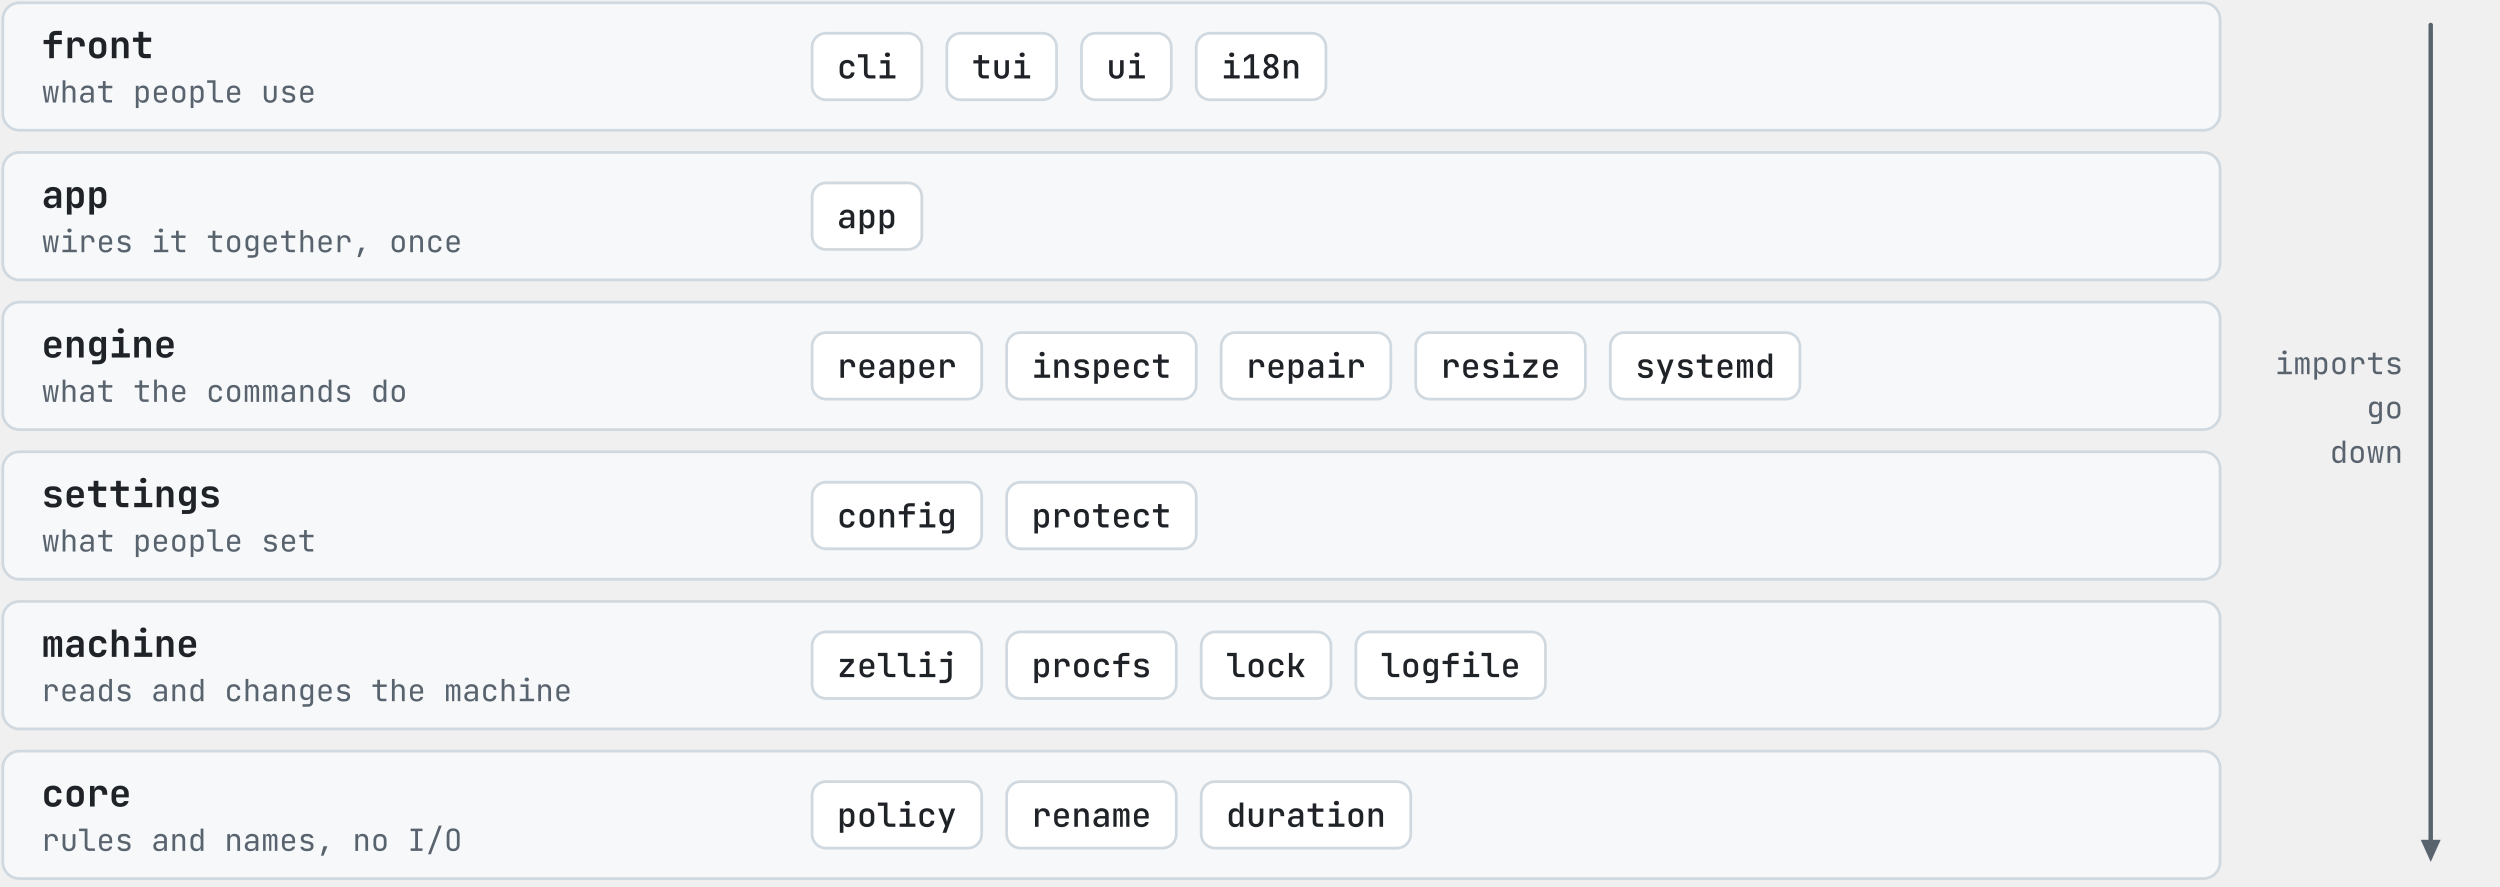
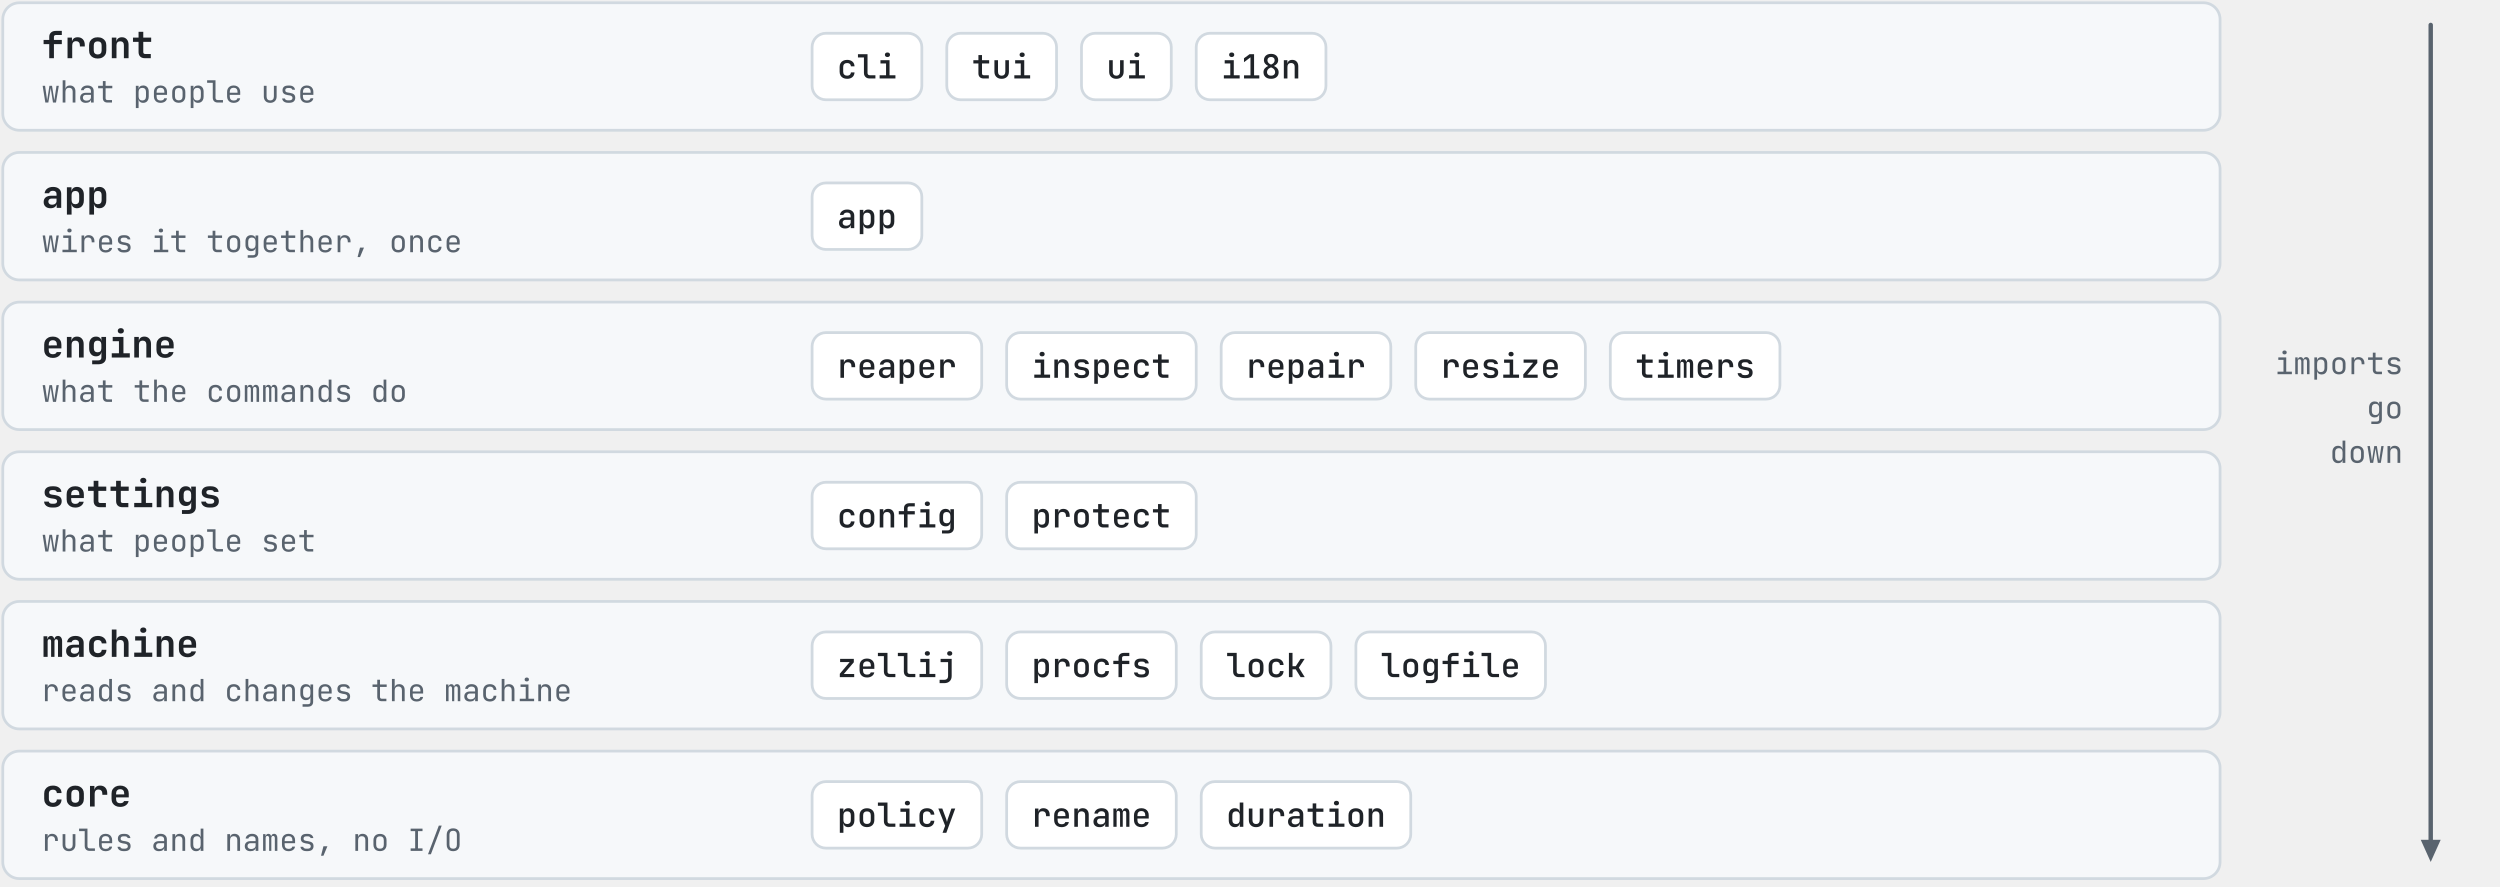
- <svg xmlns="http://www.w3.org/2000/svg" viewBox="-1 -1 902 320" width="902" height="320" role="img" aria-label="The packages under internal/ in layers, highest first. front holds cli, tui, ui and i18n. app wires the rest. engine holds reaper, inspect, repair, resize and systemd. settings holds config and protect. machine holds zellij, procfs, lock and logfile. core holds policy, rename and duration, and does no I/O. An import goes down the layers, never up, and internal/layers_test.go fails otherwise.">
+ <svg xmlns="http://www.w3.org/2000/svg" viewBox="-1 -1 902 320" width="902" height="320" role="img" aria-label="The packages under internal/ in layers, highest first. front holds cli, tui, ui and i18n. app wires the rest. engine holds reaper, inspect, repair, resize and timers. settings holds config and protect. machine holds zellij, procfs, lock and logfile. core holds policy, rename and duration, and does no I/O. An import goes down the layers, never up, and internal/layers_test.go fails otherwise.">
  <defs>
    <path id="g0" d="M205 0V-376H54V-489H205V-572Q205 -644 253 -687Q301 -730 380 -730H541V-620H383Q359 -620 344 -606Q330 -593 330 -570V-489H541V-376H330V0Z" />
    <path id="g1" d="M94 0V-550H212V-445H243L206 -381Q206 -470 246 -515Q286 -560 364 -560Q453 -560 504 -505Q555 -450 555 -353V-313H424V-344Q424 -397 396 -426Q369 -455 321 -455Q272 -455 246 -426Q219 -397 219 -344V0Z" />
    <path id="g2" d="M300 9Q230 9 178 -18Q127 -44 98 -92Q70 -141 70 -207V-343Q70 -409 98 -458Q127 -506 178 -532Q230 -559 300 -559Q371 -559 422 -532Q473 -506 502 -458Q530 -409 530 -344V-207Q530 -141 502 -92Q473 -44 422 -18Q371 9 300 9ZM300 -100Q350 -100 378 -128Q405 -155 405 -207V-343Q405 -396 378 -423Q350 -450 300 -450Q251 -450 223 -423Q195 -396 195 -343V-207Q195 -155 223 -128Q251 -100 300 -100Z" />
    <path id="g3" d="M77 0V-550H199V-445H233L199 -416Q199 -484 238 -522Q278 -560 347 -560Q428 -560 476 -506Q525 -452 525 -361V0H400V-348Q400 -398 374 -425Q348 -452 301 -452Q255 -452 228 -424Q202 -396 202 -344V0Z" />
    <path id="g4" d="M360 0Q281 0 236 -44Q192 -88 192 -165V-437H43V-550H192V-705H318V-550H529V-437H318V-165Q318 -113 369 -113H519V0Z" />
    <path id="g5" d="M123 0 35 -550H115L170 -160Q173 -138 176 -112Q180 -87 182 -70Q184 -87 188 -112Q193 -138 196 -160L257 -550H343L404 -160Q407 -138 412 -112Q416 -87 418 -70Q420 -87 424 -112Q429 -138 432 -160L489 -550H565L473 0H374L315 -380Q311 -408 306 -436Q301 -464 299 -480Q297 -464 293 -436Q289 -408 284 -380L222 0Z" />
    <path id="g6" d="M92 0V-730H182V-550V-445H201L182 -424Q182 -489 221 -524Q260 -560 329 -560Q412 -560 461 -509Q510 -458 510 -370V0H420V-360Q420 -419 388 -452Q357 -484 303 -484Q247 -484 214 -449Q182 -414 182 -350V0Z" />
    <path id="g7" d="M252 10Q165 10 115 -34Q65 -79 65 -155Q65 -232 115 -276Q165 -320 250 -320H420V-375Q420 -426 390 -454Q359 -481 303 -481Q254 -481 221 -460Q188 -440 183 -405H93Q102 -476 160 -518Q218 -560 305 -560Q400 -560 455 -511Q510 -462 510 -378V0H422V-105H407L422 -120Q422 -60 376 -25Q329 10 252 10ZM274 -61Q338 -61 379 -93Q420 -125 420 -175V-253H252Q207 -253 181 -228Q155 -203 155 -160Q155 -114 186 -88Q218 -61 274 -61Z" />
    <path id="g8" d="M360 0Q289 0 250 -38Q210 -76 210 -145V-468H55V-550H210V-705H300V-550H520V-468H300V-145Q300 -82 360 -82H510V0Z" />
    <path id="g9" d="M92 180V-550H182V-445H200L182 -424Q182 -487 224 -524Q265 -560 333 -560Q416 -560 466 -506Q515 -451 515 -356V-195Q515 -132 492 -86Q470 -40 430 -15Q389 10 333 10Q266 10 224 -27Q182 -64 182 -126L200 -105H180L182 20V180ZM303 -68Q360 -68 392 -102Q425 -136 425 -200V-350Q425 -414 392 -448Q360 -482 303 -482Q248 -482 215 -447Q182 -412 182 -350V-200Q182 -138 215 -103Q248 -68 303 -68Z" />
    <path id="g10" d="M300 10Q235 10 186 -16Q138 -42 112 -90Q85 -137 85 -200V-350Q85 -414 112 -461Q138 -508 186 -534Q235 -560 300 -560Q365 -560 414 -534Q462 -508 488 -461Q515 -414 515 -350V-253H173V-200Q173 -135 206 -100Q239 -66 300 -66Q352 -66 384 -84Q416 -103 423 -140H513Q504 -71 446 -30Q387 10 300 10ZM427 -313V-350Q427 -415 394 -450Q362 -485 300 -485Q239 -485 206 -450Q173 -415 173 -350V-321H434Z" />
    <path id="g11" d="M300 8Q234 8 186 -17Q138 -42 112 -90Q85 -137 85 -202V-348Q85 -414 112 -461Q138 -508 186 -533Q234 -558 300 -558Q366 -558 414 -533Q462 -508 488 -461Q515 -414 515 -349V-202Q515 -137 488 -90Q462 -42 414 -17Q366 8 300 8ZM300 -72Q359 -72 392 -105Q425 -138 425 -202V-348Q425 -412 392 -445Q359 -478 300 -478Q242 -478 208 -445Q175 -412 175 -348V-202Q175 -138 208 -105Q242 -72 300 -72Z" />
    <path id="g12" d="M375 0Q327 0 291 -19Q255 -38 235 -73Q215 -108 215 -155V-648H30V-730H305V-155Q305 -121 324 -102Q343 -82 375 -82H550V0Z" />
    <path id="g13" d="M299 10Q204 10 147 -46Q90 -103 90 -200V-550H180V-200Q180 -138 212 -104Q244 -69 299 -69Q355 -69 388 -104Q420 -138 420 -200V-550H510V-200Q510 -103 452 -46Q394 10 299 10Z" />
    <path id="g14" d="M283 8Q227 8 186 -10Q144 -27 120 -59Q95 -91 90 -135H180Q186 -106 212 -89Q239 -72 283 -72H325Q378 -72 404 -94Q430 -115 430 -151Q430 -186 406 -206Q383 -227 337 -234L263 -246Q182 -260 142 -296Q103 -333 103 -403Q103 -477 150 -518Q197 -558 291 -558H329Q408 -558 456 -521Q504 -484 514 -421H424Q418 -447 394 -462Q370 -478 329 -478H291Q240 -478 216 -459Q193 -440 193 -402Q193 -368 213 -352Q233 -336 276 -329L350 -317Q439 -303 480 -265Q520 -227 520 -155Q520 -79 472 -36Q423 8 325 8Z" />
    <path id="g15" d="M304 10Q236 10 184 -16Q133 -41 106 -90Q78 -138 78 -203V-347Q78 -413 106 -461Q133 -509 184 -534Q236 -560 304 -560Q403 -560 463 -508Q523 -456 526 -366H418Q415 -413 385 -439Q355 -465 304 -465Q249 -465 217 -434Q185 -404 185 -348V-203Q185 -147 217 -116Q249 -85 304 -85Q355 -85 385 -111Q415 -137 418 -184H526Q523 -94 463 -42Q403 10 304 10Z" />
    <path id="g16" d="M379 0Q328 0 290 -20Q252 -41 230 -79Q209 -117 209 -167V-632H29V-730H317V-167Q317 -135 335 -116Q353 -98 384 -98H554V0Z" />
    <path id="g17" d="M81 0V-98H274V-452H106V-550H379V-98H556V0ZM316 -645Q281 -645 260 -664Q239 -682 239 -713Q239 -745 260 -764Q281 -782 316 -782Q351 -782 372 -764Q393 -745 393 -713Q393 -682 372 -664Q351 -645 316 -645Z" />
    <path id="g18" d="M360 0Q285 0 243 -41Q201 -82 201 -155V-452H49V-550H201V-705H309V-550H524V-452H309V-155Q309 -98 364 -98H514V0Z" />
    <path id="g19" d="M299 10Q200 10 141 -48Q82 -105 82 -204V-550H190V-204Q190 -147 219 -116Q248 -84 299 -84Q351 -84 380 -116Q410 -147 410 -204V-550H518V-204Q518 -105 458 -48Q399 10 299 10Z" />
    <path id="g20" d="M87 0V-96H281V-636L86 -491V-608L253 -730H389V-96H546V0Z" />
    <path id="g21" d="M300 10Q230 10 179 -14Q128 -38 100 -82Q72 -127 72 -186Q72 -252 108 -299Q144 -346 219 -381L324 -430Q364 -449 386 -480Q408 -512 408 -550Q408 -595 379 -621Q350 -647 300 -647Q250 -647 220 -620Q191 -594 191 -549Q191 -512 213 -480Q235 -449 273 -431L378 -383Q457 -346 492 -298Q528 -251 528 -186Q528 -96 466 -43Q405 10 300 10ZM300 -84Q356 -84 389 -114Q422 -143 422 -191Q422 -230 400 -264Q378 -297 339 -316L231 -367Q157 -402 121 -447Q85 -492 85 -555Q85 -610 112 -652Q138 -694 186 -718Q234 -741 300 -741Q366 -741 414 -718Q462 -694 488 -652Q514 -610 514 -555Q514 -491 478 -447Q443 -403 368 -366L259 -315Q221 -297 200 -264Q178 -231 178 -193Q178 -144 211 -114Q244 -84 300 -84Z" />
    <path id="g22" d="M84 0V-550H191V-445H217L191 -420Q191 -486 230 -523Q269 -560 338 -560Q420 -560 469 -508Q518 -455 518 -366V0H410V-354Q410 -408 381 -437Q352 -466 302 -466Q251 -466 222 -436Q192 -405 192 -347V0Z" />
    <path id="g23" d="M239 10Q154 10 105 -35Q56 -80 56 -156Q56 -237 110 -281Q164 -325 263 -325H400V-372Q400 -412 374 -434Q348 -457 303 -457Q262 -457 235 -439Q208 -421 203 -390H81Q90 -468 151 -514Q212 -560 307 -560Q408 -560 466 -510Q525 -459 525 -373V0H404V-96H384L404 -123Q404 -62 359 -26Q314 10 239 10ZM280 -84Q333 -84 366 -111Q400 -138 400 -181V-248H265Q227 -248 204 -226Q181 -204 181 -168Q181 -129 208 -106Q234 -84 280 -84Z" />
    <path id="g24" d="M77 180V-550H199V-445H227L199 -416Q199 -483 239 -522Q279 -560 347 -560Q430 -560 480 -503Q530 -446 530 -350V-201Q530 -137 508 -90Q485 -42 444 -16Q403 10 347 10Q279 10 239 -28Q199 -67 199 -134L227 -105H198L202 26V180ZM303 -98Q351 -98 378 -126Q405 -154 405 -206V-344Q405 -396 378 -424Q351 -452 303 -452Q256 -452 229 -424Q202 -395 202 -344V-206Q202 -155 229 -126Q256 -98 303 -98Z" />
    <path id="g25" d="M85 0V-82H280V-468H110V-550H370V-82H555V0ZM315 -649Q282 -649 263 -666Q244 -683 244 -712Q244 -742 263 -760Q282 -777 315 -777Q348 -777 367 -760Q386 -742 386 -712Q386 -683 367 -666Q348 -649 315 -649Z" />
    <path id="g26" d="M111 0V-550H199V-445H220L191 -380Q191 -469 230 -514Q268 -560 344 -560Q431 -560 482 -506Q534 -451 534 -358V-325H444V-350Q444 -415 412 -450Q381 -484 323 -484Q266 -484 234 -449Q201 -414 201 -350V0Z" />
    <path id="g27" d="M161 180V98H336Q378 98 398 79Q417 60 417 20V-50L419 -150H401L418 -165Q418 -105 378 -70Q338 -35 271 -35Q186 -35 137 -90Q88 -146 88 -240V-356Q88 -450 137 -505Q186 -560 271 -560Q338 -560 378 -525Q418 -490 418 -430L401 -445H418V-550H507V20Q507 94 462 137Q416 180 335 180ZM298 -113Q354 -113 386 -148Q418 -183 418 -245V-350Q418 -412 386 -447Q354 -482 298 -482Q241 -482 210 -448Q178 -414 178 -350V-245Q178 -181 210 -147Q241 -113 298 -113Z" />
    <path id="g28" d="M165 160 245 -151H375L245 160Z" />
    <path id="g29" d="M92 0V-550H182V-445H201L182 -424Q182 -489 221 -524Q260 -560 329 -560Q412 -560 461 -509Q510 -458 510 -370V0H420V-360Q420 -419 388 -450Q357 -482 303 -482Q247 -482 214 -448Q182 -414 182 -350V0Z" />
    <path id="g30" d="M304 10Q238 10 188 -15Q139 -40 112 -88Q85 -135 85 -200V-350Q85 -416 112 -463Q139 -510 188 -535Q238 -560 304 -560Q399 -560 457 -509Q515 -458 518 -370H428Q425 -423 392 -452Q360 -480 304 -480Q245 -480 210 -446Q175 -413 175 -351V-200Q175 -138 210 -104Q245 -70 304 -70Q360 -70 392 -99Q425 -128 428 -180H518Q515 -92 457 -41Q399 10 304 10Z" />
    <path id="g31" d="M245 10Q159 10 110 -34Q60 -79 60 -156Q60 -234 112 -278Q165 -323 257 -323H410V-374Q410 -419 382 -444Q354 -469 303 -469Q258 -469 228 -450Q198 -430 193 -398H87Q96 -472 156 -516Q215 -560 306 -560Q404 -560 461 -510Q518 -461 518 -376V0H413V-101H395L413 -121Q413 -61 367 -26Q321 10 245 10ZM277 -73Q335 -73 372 -102Q410 -132 410 -178V-250H259Q217 -250 192 -227Q168 -204 168 -164Q168 -122 197 -98Q226 -73 277 -73Z" />
    <path id="g32" d="M84 180V-550H191V-445H214L191 -420Q191 -485 232 -522Q272 -560 340 -560Q423 -560 472 -504Q522 -449 522 -353V-198Q522 -134 500 -88Q477 -41 436 -16Q396 10 340 10Q273 10 232 -28Q191 -65 191 -130L214 -105H189L192 23V180ZM303 -84Q356 -84 386 -114Q415 -145 415 -203V-347Q415 -405 386 -436Q356 -466 303 -466Q252 -466 222 -434Q192 -403 192 -347V-203Q192 -147 222 -116Q252 -84 303 -84Z" />
    <path id="g33" d="M301 10Q231 10 179 -17Q127 -44 98 -92Q70 -141 70 -206V-344Q70 -409 98 -458Q127 -506 179 -533Q231 -560 301 -560Q370 -560 422 -533Q473 -506 502 -458Q530 -409 530 -344V-245H191V-206Q191 -148 219 -118Q247 -89 302 -89Q344 -89 370 -104Q396 -118 403 -146H526Q512 -75 450 -32Q389 10 301 10ZM409 -315V-345Q409 -402 382 -432Q355 -463 301 -463Q247 -463 219 -432Q191 -401 191 -344V-323L418 -325Z" />
    <path id="g34" d="M152 180V76H315Q357 76 378 56Q399 35 399 -3V-44L401 -147H374L401 -174Q401 -107 362 -70Q322 -32 255 -32Q171 -32 122 -89Q72 -146 72 -243V-350Q72 -446 122 -503Q171 -560 255 -560Q322 -560 362 -522Q401 -485 401 -418L374 -445H401L398 -550H523V0Q523 83 468 132Q413 180 317 180ZM297 -140Q345 -140 372 -168Q398 -197 398 -248V-344Q398 -395 372 -424Q345 -452 297 -452Q249 -452 223 -424Q197 -396 197 -344V-248Q197 -196 223 -168Q249 -140 297 -140Z" />
    <path id="g35" d="M76 0V-114H268V-437H101V-550H388V-114H558V0ZM318 -642Q280 -642 258 -662Q236 -681 236 -714Q236 -747 258 -766Q280 -786 318 -786Q356 -786 378 -766Q400 -747 400 -714Q400 -681 378 -662Q356 -642 318 -642Z" />
    <path id="g36" d="M66 0V-550H145V-484H163L149 -460Q149 -506 174 -533Q198 -560 240 -560Q286 -560 311 -526Q336 -492 336 -430L309 -484H351L332 -460Q332 -506 358 -533Q383 -560 425 -560Q477 -560 506 -521Q534 -482 534 -418V0H451V-419Q451 -453 436 -472Q422 -491 394 -491Q367 -491 352 -472Q336 -454 336 -420V0H264V-419Q264 -454 248 -472Q233 -491 205 -491Q177 -491 163 -472Q149 -454 149 -420V0Z" />
    <path id="g37" d="M268 10Q186 10 136 -45Q85 -100 85 -194V-355Q85 -450 135 -505Q185 -560 268 -560Q336 -560 377 -523Q418 -486 418 -424L400 -445H420L418 -570V-730H508V0H418V-105H400L418 -126Q418 -63 377 -26Q336 10 268 10ZM298 -68Q354 -68 386 -103Q418 -138 418 -200V-350Q418 -412 386 -447Q354 -482 298 -482Q241 -482 208 -448Q175 -414 175 -350V-200Q175 -136 208 -102Q241 -68 298 -68Z" />
    <path id="g38" d="M102 0V-550H206V-445H232L199 -380Q199 -469 238 -514Q277 -560 354 -560Q442 -560 494 -506Q545 -451 545 -356V-319H434V-347Q434 -406 404 -438Q375 -469 322 -469Q269 -469 240 -437Q210 -405 210 -347V0Z" />
    <path id="g39" d="M300 10Q233 10 182 -16Q132 -43 105 -91Q78 -139 78 -203V-347Q78 -412 105 -460Q132 -507 182 -534Q233 -560 300 -560Q368 -560 418 -534Q468 -507 495 -460Q522 -412 522 -347V-249H182V-203Q182 -142 212 -110Q243 -78 301 -78Q348 -78 377 -94Q406 -111 413 -143H520Q508 -73 448 -32Q388 10 300 10ZM418 -314V-348Q418 -408 388 -441Q358 -474 300 -474Q243 -474 212 -441Q182 -408 182 -347V-322L426 -323Z" />
    <path id="g40" d="M281 9Q222 9 178 -10Q133 -29 108 -62Q82 -96 78 -142H186Q190 -115 215 -98Q240 -82 281 -82H324Q373 -82 398 -102Q423 -122 423 -155Q423 -187 400 -206Q378 -224 334 -230L263 -241Q175 -255 134 -292Q92 -328 92 -400Q92 -476 142 -518Q191 -559 288 -559H326Q412 -559 464 -520Q515 -480 522 -414H414Q410 -438 388 -453Q365 -468 326 -468H288Q241 -468 220 -450Q198 -433 198 -399Q198 -369 217 -354Q236 -339 276 -333L349 -321Q442 -308 486 -270Q529 -231 529 -158Q529 -79 478 -35Q426 9 324 9Z" />
    <path id="g41" d="M84 0V-102L381 -454H93V-550H505V-448L204 -96H516V0Z" />
-     <path id="g42" d="M172 180 251 -32 46 -550H165L280 -240Q287 -220 294 -192Q301 -164 306 -146Q310 -164 317 -192Q324 -220 331 -240L439 -550H554L286 180Z" />
-     <path id="g43" d="M59 0V-550H149V-480H169L154 -459Q154 -505 179 -532Q204 -560 246 -560Q291 -560 316 -525Q340 -490 340 -429L316 -480H354L338 -459Q338 -505 364 -532Q389 -560 432 -560Q483 -560 512 -522Q541 -483 541 -419V0H445V-416Q445 -447 432 -464Q418 -481 393 -481Q368 -481 354 -464Q341 -448 341 -417V0H260V-416Q260 -448 246 -464Q232 -481 206 -481Q181 -481 168 -464Q156 -448 156 -417V0Z" />
-     <path id="g44" d="M261 10Q178 10 128 -46Q78 -102 78 -197V-352Q78 -448 128 -504Q178 -560 261 -560Q329 -560 369 -522Q409 -485 409 -420L386 -445H411L408 -573V-730H516V0H409V-105H386L409 -130Q409 -65 369 -28Q329 10 261 10ZM298 -84Q349 -84 378 -116Q408 -147 408 -203V-347Q408 -403 378 -434Q349 -466 298 -466Q245 -466 215 -436Q185 -405 185 -347V-203Q185 -145 215 -114Q245 -84 298 -84Z" />
-     <path id="g45" d="M279 9Q216 9 169 -11Q122 -31 96 -66Q69 -102 67 -150H192Q194 -124 218 -108Q241 -92 279 -92H323Q369 -92 392 -110Q415 -128 415 -159Q415 -188 394 -204Q374 -221 331 -226L263 -236Q169 -249 125 -286Q81 -323 81 -397Q81 -474 133 -516Q185 -559 286 -559H324Q416 -559 471 -518Q526 -477 530 -408H405Q402 -430 380 -444Q359 -458 324 -458H286Q243 -458 224 -442Q204 -427 204 -397Q204 -369 221 -356Q238 -342 276 -336L347 -326Q445 -312 492 -274Q538 -235 538 -160Q538 -80 484 -36Q429 9 323 9Z" />
-     <path id="g46" d="M300 9Q232 9 182 -17Q132 -43 105 -91Q78 -139 78 -204V-346Q78 -412 105 -460Q132 -507 182 -533Q232 -559 300 -559Q368 -559 418 -533Q468 -507 495 -460Q522 -412 522 -346V-204Q522 -139 495 -91Q468 -43 418 -17Q368 9 300 9ZM300 -86Q355 -86 385 -116Q415 -147 415 -204V-346Q415 -404 385 -434Q355 -464 300 -464Q246 -464 216 -434Q185 -404 185 -346V-204Q185 -147 216 -116Q246 -86 300 -86Z" />
-     <path id="g47" d="M213 0V-394H57V-492H213V-581Q213 -650 257 -690Q301 -730 377 -730H538V-634H379Q351 -634 336 -620Q320 -606 320 -580V-492H538V-394H320V0Z" />
-     <path id="g48" d="M156 180V87H325Q367 87 388 67Q408 47 408 8V-47L410 -149H387L409 -169Q409 -106 370 -70Q330 -34 263 -34Q178 -34 129 -90Q80 -146 80 -241V-353Q80 -448 129 -504Q178 -560 263 -560Q330 -560 370 -524Q409 -487 409 -424L387 -445H409L408 -550H515V10Q515 89 465 134Q415 180 326 180ZM298 -127Q349 -127 378 -158Q408 -190 408 -246V-347Q408 -403 378 -434Q349 -466 298 -466Q245 -466 216 -436Q188 -405 188 -347V-246Q188 -189 216 -158Q245 -127 298 -127Z" />
-     <path id="g49" d="M52 0V-550H154V-476H175L158 -458Q158 -504 184 -532Q210 -560 251 -560Q295 -560 320 -524Q344 -488 344 -427L322 -476H356L343 -458Q343 -504 369 -532Q395 -560 438 -560Q489 -560 519 -522Q549 -484 549 -419V0H439V-414Q439 -441 427 -456Q415 -472 392 -472Q370 -472 358 -457Q345 -442 345 -414V0H255V-414Q255 -442 243 -457Q231 -472 208 -472Q185 -472 174 -457Q162 -442 162 -414V0Z" />
-     <path id="g50" d="M303 10Q233 10 180 -16Q128 -43 99 -92Q70 -140 70 -206V-344Q70 -411 99 -459Q128 -507 180 -534Q233 -560 303 -560Q407 -560 469 -506Q531 -453 534 -361H409Q406 -404 378 -428Q351 -451 303 -451Q253 -451 224 -424Q195 -396 195 -345V-206Q195 -155 224 -127Q253 -99 303 -99Q351 -99 378 -122Q406 -146 409 -189H534Q531 -97 469 -44Q407 10 303 10Z" />
-     <path id="g51" d="M77 0V-730H202V-550L199 -445H233L199 -416Q199 -484 238 -522Q278 -560 347 -560Q428 -560 476 -506Q525 -452 525 -361V0H400V-348Q400 -398 374 -425Q348 -452 301 -452Q255 -452 228 -424Q202 -396 202 -344V0Z" />
-     <path id="g52" d="M84 180V80H222Q277 80 308 50Q339 20 339 -35V-451H114V-550H447V-34Q447 65 387 122Q327 180 225 180ZM388 -645Q353 -645 332 -664Q311 -682 311 -713Q311 -745 332 -764Q353 -782 388 -782Q423 -782 444 -764Q465 -745 465 -713Q465 -682 444 -664Q423 -645 388 -645Z" />
-     <path id="g53" d="M87 0V-730H195V-329H292L438 -550H560L385 -286L563 0H439L292 -236H195V0Z" />
-     <path id="g54" d="M105 0V-82H254V-648H105V-730H495V-648H346V-82H495V0Z" />
-     <path id="g55" d="M75 110 430 -830H525L170 110Z" />
-     <path id="g56" d="M300 10Q234 10 186 -15Q139 -40 114 -88Q88 -135 88 -200V-530Q88 -596 114 -643Q139 -690 186 -715Q234 -740 300 -740Q366 -740 414 -715Q461 -690 486 -643Q512 -596 512 -531V-200Q512 -135 486 -88Q461 -40 414 -15Q366 10 300 10ZM300 -71Q359 -71 390 -104Q422 -138 422 -200V-530Q422 -592 390 -626Q359 -659 300 -659Q242 -659 210 -626Q178 -592 178 -530V-200Q178 -138 210 -104Q242 -71 300 -71Z" />
+     <path id="g42" d="M59 0V-550H149V-480H169L154 -459Q154 -505 179 -532Q204 -560 246 -560Q291 -560 316 -525Q340 -490 340 -429L316 -480H354L338 -459Q338 -505 364 -532Q389 -560 432 -560Q483 -560 512 -522Q541 -483 541 -419V0H445V-416Q445 -447 432 -464Q418 -481 393 -481Q368 -481 354 -464Q341 -448 341 -417V0H260V-416Q260 -448 246 -464Q232 -481 206 -481Q181 -481 168 -464Q156 -448 156 -417V0Z" />
+     <path id="g43" d="M279 9Q216 9 169 -11Q122 -31 96 -66Q69 -102 67 -150H192Q194 -124 218 -108Q241 -92 279 -92H323Q369 -92 392 -110Q415 -128 415 -159Q415 -188 394 -204Q374 -221 331 -226L263 -236Q169 -249 125 -286Q81 -323 81 -397Q81 -474 133 -516Q185 -559 286 -559H324Q416 -559 471 -518Q526 -477 530 -408H405Q402 -430 380 -444Q359 -458 324 -458H286Q243 -458 224 -442Q204 -427 204 -397Q204 -369 221 -356Q238 -342 276 -336L347 -326Q445 -312 492 -274Q538 -235 538 -160Q538 -80 484 -36Q429 9 323 9Z" />
+     <path id="g44" d="M300 9Q232 9 182 -17Q132 -43 105 -91Q78 -139 78 -204V-346Q78 -412 105 -460Q132 -507 182 -533Q232 -559 300 -559Q368 -559 418 -533Q468 -507 495 -460Q522 -412 522 -346V-204Q522 -139 495 -91Q468 -43 418 -17Q368 9 300 9ZM300 -86Q355 -86 385 -116Q415 -147 415 -204V-346Q415 -404 385 -434Q355 -464 300 -464Q246 -464 216 -434Q185 -404 185 -346V-204Q185 -147 216 -116Q246 -86 300 -86Z" />
+     <path id="g45" d="M213 0V-394H57V-492H213V-581Q213 -650 257 -690Q301 -730 377 -730H538V-634H379Q351 -634 336 -620Q320 -606 320 -580V-492H538V-394H320V0Z" />
+     <path id="g46" d="M156 180V87H325Q367 87 388 67Q408 47 408 8V-47L410 -149H387L409 -169Q409 -106 370 -70Q330 -34 263 -34Q178 -34 129 -90Q80 -146 80 -241V-353Q80 -448 129 -504Q178 -560 263 -560Q330 -560 370 -524Q409 -487 409 -424L387 -445H409L408 -550H515V10Q515 89 465 134Q415 180 326 180ZM298 -127Q349 -127 378 -158Q408 -190 408 -246V-347Q408 -403 378 -434Q349 -466 298 -466Q245 -466 216 -436Q188 -405 188 -347V-246Q188 -189 216 -158Q245 -127 298 -127Z" />
+     <path id="g47" d="M52 0V-550H154V-476H175L158 -458Q158 -504 184 -532Q210 -560 251 -560Q295 -560 320 -524Q344 -488 344 -427L322 -476H356L343 -458Q343 -504 369 -532Q395 -560 438 -560Q489 -560 519 -522Q549 -484 549 -419V0H439V-414Q439 -441 427 -456Q415 -472 392 -472Q370 -472 358 -457Q345 -442 345 -414V0H255V-414Q255 -442 243 -457Q231 -472 208 -472Q185 -472 174 -457Q162 -442 162 -414V0Z" />
+     <path id="g48" d="M303 10Q233 10 180 -16Q128 -43 99 -92Q70 -140 70 -206V-344Q70 -411 99 -459Q128 -507 180 -534Q233 -560 303 -560Q407 -560 469 -506Q531 -453 534 -361H409Q406 -404 378 -428Q351 -451 303 -451Q253 -451 224 -424Q195 -396 195 -345V-206Q195 -155 224 -127Q253 -99 303 -99Q351 -99 378 -122Q406 -146 409 -189H534Q531 -97 469 -44Q407 10 303 10Z" />
+     <path id="g49" d="M77 0V-730H202V-550L199 -445H233L199 -416Q199 -484 238 -522Q278 -560 347 -560Q428 -560 476 -506Q525 -452 525 -361V0H400V-348Q400 -398 374 -425Q348 -452 301 -452Q255 -452 228 -424Q202 -396 202 -344V0Z" />
+     <path id="g50" d="M84 180V80H222Q277 80 308 50Q339 20 339 -35V-451H114V-550H447V-34Q447 65 387 122Q327 180 225 180ZM388 -645Q353 -645 332 -664Q311 -682 311 -713Q311 -745 332 -764Q353 -782 388 -782Q423 -782 444 -764Q465 -745 465 -713Q465 -682 444 -664Q423 -645 388 -645Z" />
+     <path id="g51" d="M87 0V-730H195V-329H292L438 -550H560L385 -286L563 0H439L292 -236H195V0Z" />
+     <path id="g52" d="M105 0V-82H254V-648H105V-730H495V-648H346V-82H495V0Z" />
+     <path id="g53" d="M75 110 430 -830H525L170 110Z" />
+     <path id="g54" d="M300 10Q234 10 186 -15Q139 -40 114 -88Q88 -135 88 -200V-530Q88 -596 114 -643Q139 -690 186 -715Q234 -740 300 -740Q366 -740 414 -715Q461 -690 486 -643Q512 -596 512 -531V-200Q512 -135 486 -88Q461 -40 414 -15Q366 10 300 10ZM300 -71Q359 -71 390 -104Q422 -138 422 -200V-530Q422 -592 390 -626Q359 -659 300 -659Q242 -659 210 -626Q178 -592 178 -530V-200Q178 -138 210 -104Q242 -71 300 -71Z" />
+     <path id="g55" d="M172 180 251 -32 46 -550H165L280 -240Q287 -220 294 -192Q301 -164 306 -146Q310 -164 317 -192Q324 -220 331 -240L439 -550H554L286 180Z" />
+     <path id="g56" d="M261 10Q178 10 128 -46Q78 -102 78 -197V-352Q78 -448 128 -504Q178 -560 261 -560Q329 -560 369 -522Q409 -485 409 -420L386 -445H411L408 -573V-730H516V0H409V-105H386L409 -130Q409 -65 369 -28Q329 10 261 10ZM298 -84Q349 -84 378 -116Q408 -147 408 -203V-347Q408 -403 378 -434Q349 -466 298 -466Q245 -466 215 -436Q185 -405 185 -347V-203Q185 -145 215 -114Q245 -84 298 -84Z" />
  </defs>
  <rect x="0" y="0" width="800" height="46" rx="6" fill="#f6f8fa" stroke="#d1d9e0" stroke-width="1" />
  <g transform="scale(0.0135)" fill="#1f2328">
    <use href="#g0" x="1037.0" y="1481.5" />
    <use href="#g1" x="1637.0" y="1481.5" />
    <use href="#g2" x="2237.0" y="1481.5" />
    <use href="#g3" x="2837.0" y="1481.5" />
    <use href="#g4" x="3437.0" y="1481.5" />
  </g>
  <g transform="scale(0.011)" fill="#59636e">
    <use href="#g5" x="1272.7" y="3272.7" />
    <use href="#g6" x="1872.7" y="3272.7" />
    <use href="#g7" x="2472.7" y="3272.7" />
    <use href="#g8" x="3072.7" y="3272.7" />
    <use href="#g9" x="4272.7" y="3272.7" />
    <use href="#g10" x="4872.7" y="3272.7" />
    <use href="#g11" x="5472.7" y="3272.7" />
    <use href="#g9" x="6072.7" y="3272.7" />
    <use href="#g12" x="6672.7" y="3272.7" />
    <use href="#g10" x="7272.7" y="3272.7" />
    <use href="#g13" x="8472.7" y="3272.7" />
    <use href="#g14" x="9072.7" y="3272.7" />
    <use href="#g10" x="9672.7" y="3272.7" />
  </g>
  <rect x="292" y="11" width="39.6" height="24" rx="5" fill="#ffffff" stroke="#d1d9e0" stroke-width="1" />
  <g transform="scale(0.012)" fill="#1f2328">
    <use href="#g15" x="25083.3" y="2276.7" />
    <use href="#g16" x="25683.3" y="2276.7" />
    <use href="#g17" x="26283.3" y="2276.7" />
  </g>
  <rect x="340.6" y="11" width="39.6" height="24" rx="5" fill="#ffffff" stroke="#d1d9e0" stroke-width="1" />
  <g transform="scale(0.012)" fill="#1f2328">
    <use href="#g18" x="29133.3" y="2276.7" />
    <use href="#g19" x="29733.3" y="2276.7" />
    <use href="#g17" x="30333.3" y="2276.7" />
  </g>
  <rect x="389.2" y="11" width="32.4" height="24" rx="5" fill="#ffffff" stroke="#d1d9e0" stroke-width="1" />
  <g transform="scale(0.012)" fill="#1f2328">
    <use href="#g19" x="33183.3" y="2276.7" />
    <use href="#g17" x="33783.3" y="2276.7" />
  </g>
  <rect x="430.6" y="11" width="46.8" height="24" rx="5" fill="#ffffff" stroke="#d1d9e0" stroke-width="1" />
  <g transform="scale(0.012)" fill="#1f2328">
    <use href="#g17" x="36633.3" y="2276.7" />
    <use href="#g20" x="37233.3" y="2276.7" />
    <use href="#g21" x="37833.3" y="2276.7" />
    <use href="#g22" x="38433.3" y="2276.7" />
  </g>
  <rect x="0" y="54" width="800" height="46" rx="6" fill="#f6f8fa" stroke="#d1d9e0" stroke-width="1" />
  <g transform="scale(0.0135)" fill="#1f2328">
    <use href="#g23" x="1037.0" y="5481.5" />
    <use href="#g24" x="1637.0" y="5481.5" />
    <use href="#g24" x="2237.0" y="5481.5" />
  </g>
  <g transform="scale(0.011)" fill="#59636e">
    <use href="#g5" x="1272.7" y="8181.8" />
    <use href="#g25" x="1872.7" y="8181.8" />
    <use href="#g26" x="2472.7" y="8181.8" />
    <use href="#g10" x="3072.7" y="8181.8" />
    <use href="#g14" x="3672.7" y="8181.8" />
    <use href="#g25" x="4872.7" y="8181.8" />
    <use href="#g8" x="5472.7" y="8181.8" />
    <use href="#g8" x="6672.7" y="8181.8" />
    <use href="#g11" x="7272.7" y="8181.8" />
    <use href="#g27" x="7872.7" y="8181.8" />
    <use href="#g10" x="8472.7" y="8181.8" />
    <use href="#g8" x="9072.7" y="8181.8" />
    <use href="#g6" x="9672.7" y="8181.8" />
    <use href="#g10" x="10272.7" y="8181.8" />
    <use href="#g26" x="10872.7" y="8181.8" />
    <use href="#g28" x="11472.7" y="8181.8" />
    <use href="#g11" x="12672.7" y="8181.8" />
    <use href="#g29" x="13272.7" y="8181.8" />
    <use href="#g30" x="13872.7" y="8181.8" />
    <use href="#g10" x="14472.7" y="8181.8" />
  </g>
  <rect x="292" y="65" width="39.6" height="24" rx="5" fill="#ffffff" stroke="#d1d9e0" stroke-width="1" />
  <g transform="scale(0.012)" fill="#1f2328">
    <use href="#g31" x="25083.3" y="6776.7" />
    <use href="#g32" x="25683.3" y="6776.7" />
    <use href="#g32" x="26283.3" y="6776.7" />
  </g>
  <rect x="0" y="108" width="800" height="46" rx="6" fill="#f6f8fa" stroke="#d1d9e0" stroke-width="1" />
  <g transform="scale(0.0135)" fill="#1f2328">
    <use href="#g33" x="1037.0" y="9481.5" />
    <use href="#g3" x="1637.0" y="9481.5" />
    <use href="#g34" x="2237.0" y="9481.5" />
    <use href="#g35" x="2837.0" y="9481.5" />
    <use href="#g3" x="3437.0" y="9481.5" />
    <use href="#g33" x="4037.0" y="9481.5" />
  </g>
  <g transform="scale(0.011)" fill="#59636e">
    <use href="#g5" x="1272.7" y="13090.9" />
    <use href="#g6" x="1872.7" y="13090.9" />
    <use href="#g7" x="2472.7" y="13090.9" />
    <use href="#g8" x="3072.7" y="13090.9" />
    <use href="#g8" x="4272.7" y="13090.9" />
    <use href="#g6" x="4872.7" y="13090.9" />
    <use href="#g10" x="5472.7" y="13090.9" />
    <use href="#g30" x="6672.7" y="13090.9" />
    <use href="#g11" x="7272.7" y="13090.9" />
    <use href="#g36" x="7872.7" y="13090.9" />
    <use href="#g36" x="8472.7" y="13090.9" />
    <use href="#g7" x="9072.7" y="13090.9" />
    <use href="#g29" x="9672.7" y="13090.9" />
    <use href="#g37" x="10272.7" y="13090.9" />
    <use href="#g14" x="10872.7" y="13090.9" />
    <use href="#g37" x="12072.7" y="13090.9" />
    <use href="#g11" x="12672.7" y="13090.9" />
  </g>
  <rect x="292" y="119" width="61.2" height="24" rx="5" fill="#ffffff" stroke="#d1d9e0" stroke-width="1" />
  <g transform="scale(0.012)" fill="#1f2328">
    <use href="#g38" x="25083.3" y="11276.7" />
    <use href="#g39" x="25683.3" y="11276.7" />
    <use href="#g31" x="26283.3" y="11276.7" />
    <use href="#g32" x="26883.3" y="11276.7" />
    <use href="#g39" x="27483.3" y="11276.7" />
    <use href="#g38" x="28083.3" y="11276.7" />
  </g>
  <rect x="362.2" y="119" width="68.4" height="24" rx="5" fill="#ffffff" stroke="#d1d9e0" stroke-width="1" />
  <g transform="scale(0.012)" fill="#1f2328">
    <use href="#g17" x="30933.3" y="11276.7" />
    <use href="#g22" x="31533.3" y="11276.7" />
    <use href="#g40" x="32133.3" y="11276.7" />
    <use href="#g32" x="32733.3" y="11276.7" />
    <use href="#g39" x="33333.3" y="11276.7" />
    <use href="#g15" x="33933.3" y="11276.7" />
    <use href="#g18" x="34533.3" y="11276.7" />
  </g>
  <rect x="439.6" y="119" width="61.2" height="24" rx="5" fill="#ffffff" stroke="#d1d9e0" stroke-width="1" />
  <g transform="scale(0.012)" fill="#1f2328">
    <use href="#g38" x="37383.3" y="11276.7" />
    <use href="#g39" x="37983.3" y="11276.7" />
    <use href="#g32" x="38583.3" y="11276.7" />
    <use href="#g31" x="39183.3" y="11276.7" />
    <use href="#g17" x="39783.3" y="11276.7" />
    <use href="#g38" x="40383.3" y="11276.7" />
  </g>
  <rect x="509.8" y="119" width="61.2" height="24" rx="5" fill="#ffffff" stroke="#d1d9e0" stroke-width="1" />
  <g transform="scale(0.012)" fill="#1f2328">
    <use href="#g38" x="43233.3" y="11276.7" />
    <use href="#g39" x="43833.3" y="11276.7" />
    <use href="#g40" x="44433.3" y="11276.7" />
    <use href="#g17" x="45033.3" y="11276.7" />
    <use href="#g41" x="45633.3" y="11276.7" />
    <use href="#g39" x="46233.3" y="11276.7" />
  </g>
-   <rect x="580.0" y="119" width="68.4" height="24" rx="5" fill="#ffffff" stroke="#d1d9e0" stroke-width="1" />
-   <g transform="scale(0.012)" fill="#1f2328">
-     <use href="#g40" x="49083.3" y="11276.7" />
-     <use href="#g42" x="49683.3" y="11276.7" />
-     <use href="#g40" x="50283.3" y="11276.7" />
-     <use href="#g18" x="50883.3" y="11276.7" />
-     <use href="#g39" x="51483.3" y="11276.7" />
-     <use href="#g43" x="52083.3" y="11276.7" />
-     <use href="#g44" x="52683.3" y="11276.7" />
+   <rect x="580.0" y="119" width="61.2" height="24" rx="5" fill="#ffffff" stroke="#d1d9e0" stroke-width="1" />
+   <g transform="scale(0.012)" fill="#1f2328">
+     <use href="#g18" x="49083.3" y="11276.7" />
+     <use href="#g17" x="49683.3" y="11276.7" />
+     <use href="#g42" x="50283.3" y="11276.7" />
+     <use href="#g39" x="50883.3" y="11276.7" />
+     <use href="#g38" x="51483.3" y="11276.7" />
+     <use href="#g40" x="52083.3" y="11276.7" />
  </g>
  <rect x="0" y="162" width="800" height="46" rx="6" fill="#f6f8fa" stroke="#d1d9e0" stroke-width="1" />
  <g transform="scale(0.0135)" fill="#1f2328">
-     <use href="#g45" x="1037.0" y="13481.5" />
+     <use href="#g43" x="1037.0" y="13481.5" />
    <use href="#g33" x="1637.0" y="13481.5" />
    <use href="#g4" x="2237.0" y="13481.5" />
    <use href="#g4" x="2837.0" y="13481.5" />
    <use href="#g35" x="3437.0" y="13481.5" />
    <use href="#g3" x="4037.0" y="13481.5" />
    <use href="#g34" x="4637.0" y="13481.5" />
-     <use href="#g45" x="5237.0" y="13481.5" />
+     <use href="#g43" x="5237.0" y="13481.5" />
  </g>
  <g transform="scale(0.011)" fill="#59636e">
    <use href="#g5" x="1272.7" y="18000.0" />
    <use href="#g6" x="1872.7" y="18000.0" />
    <use href="#g7" x="2472.7" y="18000.0" />
    <use href="#g8" x="3072.7" y="18000.0" />
    <use href="#g9" x="4272.7" y="18000.0" />
    <use href="#g10" x="4872.7" y="18000.0" />
    <use href="#g11" x="5472.7" y="18000.0" />
    <use href="#g9" x="6072.7" y="18000.0" />
    <use href="#g12" x="6672.7" y="18000.0" />
    <use href="#g10" x="7272.7" y="18000.0" />
    <use href="#g14" x="8472.7" y="18000.0" />
    <use href="#g10" x="9072.7" y="18000.0" />
    <use href="#g8" x="9672.7" y="18000.0" />
  </g>
  <rect x="292" y="173" width="61.2" height="24" rx="5" fill="#ffffff" stroke="#d1d9e0" stroke-width="1" />
  <g transform="scale(0.012)" fill="#1f2328">
    <use href="#g15" x="25083.3" y="15776.7" />
-     <use href="#g46" x="25683.3" y="15776.7" />
+     <use href="#g44" x="25683.3" y="15776.7" />
    <use href="#g22" x="26283.3" y="15776.7" />
-     <use href="#g47" x="26883.3" y="15776.7" />
+     <use href="#g45" x="26883.3" y="15776.7" />
    <use href="#g17" x="27483.3" y="15776.7" />
-     <use href="#g48" x="28083.3" y="15776.7" />
+     <use href="#g46" x="28083.3" y="15776.7" />
  </g>
  <rect x="362.2" y="173" width="68.4" height="24" rx="5" fill="#ffffff" stroke="#d1d9e0" stroke-width="1" />
  <g transform="scale(0.012)" fill="#1f2328">
    <use href="#g32" x="30933.3" y="15776.7" />
    <use href="#g38" x="31533.3" y="15776.7" />
-     <use href="#g46" x="32133.3" y="15776.7" />
+     <use href="#g44" x="32133.3" y="15776.7" />
    <use href="#g18" x="32733.3" y="15776.7" />
    <use href="#g39" x="33333.3" y="15776.7" />
    <use href="#g15" x="33933.3" y="15776.7" />
    <use href="#g18" x="34533.3" y="15776.7" />
  </g>
  <rect x="0" y="216" width="800" height="46" rx="6" fill="#f6f8fa" stroke="#d1d9e0" stroke-width="1" />
  <g transform="scale(0.0135)" fill="#1f2328">
-     <use href="#g49" x="1037.0" y="17481.5" />
+     <use href="#g47" x="1037.0" y="17481.5" />
    <use href="#g23" x="1637.0" y="17481.5" />
-     <use href="#g50" x="2237.0" y="17481.5" />
-     <use href="#g51" x="2837.0" y="17481.5" />
+     <use href="#g48" x="2237.0" y="17481.5" />
+     <use href="#g49" x="2837.0" y="17481.5" />
    <use href="#g35" x="3437.0" y="17481.5" />
    <use href="#g3" x="4037.0" y="17481.5" />
    <use href="#g33" x="4637.0" y="17481.5" />
  </g>
  <g transform="scale(0.011)" fill="#59636e">
    <use href="#g26" x="1272.7" y="22909.1" />
    <use href="#g10" x="1872.7" y="22909.1" />
    <use href="#g7" x="2472.7" y="22909.1" />
    <use href="#g37" x="3072.7" y="22909.1" />
    <use href="#g14" x="3672.7" y="22909.1" />
    <use href="#g7" x="4872.7" y="22909.1" />
    <use href="#g29" x="5472.7" y="22909.1" />
    <use href="#g37" x="6072.7" y="22909.1" />
    <use href="#g30" x="7272.7" y="22909.1" />
    <use href="#g6" x="7872.7" y="22909.1" />
    <use href="#g7" x="8472.7" y="22909.1" />
    <use href="#g29" x="9072.7" y="22909.1" />
    <use href="#g27" x="9672.7" y="22909.1" />
    <use href="#g10" x="10272.7" y="22909.1" />
    <use href="#g14" x="10872.7" y="22909.1" />
    <use href="#g8" x="12072.7" y="22909.1" />
    <use href="#g6" x="12672.7" y="22909.1" />
    <use href="#g10" x="13272.7" y="22909.1" />
    <use href="#g36" x="14472.7" y="22909.1" />
    <use href="#g7" x="15072.7" y="22909.1" />
    <use href="#g30" x="15672.7" y="22909.1" />
    <use href="#g6" x="16272.7" y="22909.1" />
    <use href="#g25" x="16872.7" y="22909.1" />
    <use href="#g29" x="17472.7" y="22909.1" />
    <use href="#g10" x="18072.7" y="22909.1" />
  </g>
  <rect x="292" y="227" width="61.2" height="24" rx="5" fill="#ffffff" stroke="#d1d9e0" stroke-width="1" />
  <g transform="scale(0.012)" fill="#1f2328">
    <use href="#g41" x="25083.3" y="20276.7" />
    <use href="#g39" x="25683.3" y="20276.7" />
    <use href="#g16" x="26283.3" y="20276.7" />
    <use href="#g16" x="26883.3" y="20276.7" />
    <use href="#g17" x="27483.3" y="20276.7" />
-     <use href="#g52" x="28083.3" y="20276.7" />
+     <use href="#g50" x="28083.3" y="20276.7" />
  </g>
  <rect x="362.2" y="227" width="61.2" height="24" rx="5" fill="#ffffff" stroke="#d1d9e0" stroke-width="1" />
  <g transform="scale(0.012)" fill="#1f2328">
    <use href="#g32" x="30933.3" y="20276.7" />
    <use href="#g38" x="31533.3" y="20276.7" />
-     <use href="#g46" x="32133.3" y="20276.7" />
+     <use href="#g44" x="32133.3" y="20276.7" />
    <use href="#g15" x="32733.3" y="20276.7" />
-     <use href="#g47" x="33333.3" y="20276.7" />
+     <use href="#g45" x="33333.3" y="20276.7" />
    <use href="#g40" x="33933.3" y="20276.7" />
  </g>
  <rect x="432.4" y="227" width="46.8" height="24" rx="5" fill="#ffffff" stroke="#d1d9e0" stroke-width="1" />
  <g transform="scale(0.012)" fill="#1f2328">
    <use href="#g16" x="36783.3" y="20276.7" />
-     <use href="#g46" x="37383.3" y="20276.7" />
+     <use href="#g44" x="37383.3" y="20276.7" />
    <use href="#g15" x="37983.3" y="20276.7" />
-     <use href="#g53" x="38583.3" y="20276.7" />
+     <use href="#g51" x="38583.3" y="20276.7" />
  </g>
  <rect x="488.2" y="227" width="68.4" height="24" rx="5" fill="#ffffff" stroke="#d1d9e0" stroke-width="1" />
  <g transform="scale(0.012)" fill="#1f2328">
    <use href="#g16" x="41433.3" y="20276.7" />
-     <use href="#g46" x="42033.3" y="20276.7" />
-     <use href="#g48" x="42633.3" y="20276.7" />
-     <use href="#g47" x="43233.3" y="20276.7" />
+     <use href="#g44" x="42033.3" y="20276.7" />
+     <use href="#g46" x="42633.3" y="20276.7" />
+     <use href="#g45" x="43233.3" y="20276.7" />
    <use href="#g17" x="43833.3" y="20276.7" />
    <use href="#g16" x="44433.3" y="20276.7" />
    <use href="#g39" x="45033.3" y="20276.7" />
  </g>
  <rect x="0" y="270" width="800" height="46" rx="6" fill="#f6f8fa" stroke="#d1d9e0" stroke-width="1" />
  <g transform="scale(0.0135)" fill="#1f2328">
-     <use href="#g50" x="1037.0" y="21481.5" />
+     <use href="#g48" x="1037.0" y="21481.5" />
    <use href="#g2" x="1637.0" y="21481.5" />
    <use href="#g1" x="2237.0" y="21481.5" />
    <use href="#g33" x="2837.0" y="21481.5" />
  </g>
  <g transform="scale(0.011)" fill="#59636e">
    <use href="#g26" x="1272.7" y="27818.2" />
    <use href="#g13" x="1872.7" y="27818.2" />
    <use href="#g12" x="2472.7" y="27818.2" />
    <use href="#g10" x="3072.7" y="27818.2" />
    <use href="#g14" x="3672.7" y="27818.2" />
    <use href="#g7" x="4872.7" y="27818.2" />
    <use href="#g29" x="5472.7" y="27818.2" />
    <use href="#g37" x="6072.7" y="27818.2" />
    <use href="#g29" x="7272.7" y="27818.2" />
    <use href="#g7" x="7872.7" y="27818.2" />
    <use href="#g36" x="8472.7" y="27818.2" />
    <use href="#g10" x="9072.7" y="27818.2" />
    <use href="#g14" x="9672.7" y="27818.2" />
    <use href="#g28" x="10272.7" y="27818.2" />
    <use href="#g29" x="11472.7" y="27818.2" />
    <use href="#g11" x="12072.7" y="27818.2" />
-     <use href="#g54" x="13272.7" y="27818.2" />
-     <use href="#g55" x="13872.7" y="27818.2" />
-     <use href="#g56" x="14472.7" y="27818.2" />
+     <use href="#g52" x="13272.7" y="27818.2" />
+     <use href="#g53" x="13872.7" y="27818.2" />
+     <use href="#g54" x="14472.7" y="27818.2" />
  </g>
  <rect x="292" y="281" width="61.2" height="24" rx="5" fill="#ffffff" stroke="#d1d9e0" stroke-width="1" />
  <g transform="scale(0.012)" fill="#1f2328">
    <use href="#g32" x="25083.3" y="24776.7" />
-     <use href="#g46" x="25683.3" y="24776.7" />
+     <use href="#g44" x="25683.3" y="24776.7" />
    <use href="#g16" x="26283.3" y="24776.7" />
    <use href="#g17" x="26883.3" y="24776.7" />
    <use href="#g15" x="27483.3" y="24776.7" />
-     <use href="#g42" x="28083.3" y="24776.7" />
+     <use href="#g55" x="28083.3" y="24776.7" />
  </g>
  <rect x="362.2" y="281" width="61.2" height="24" rx="5" fill="#ffffff" stroke="#d1d9e0" stroke-width="1" />
  <g transform="scale(0.012)" fill="#1f2328">
    <use href="#g38" x="30933.3" y="24776.7" />
    <use href="#g39" x="31533.3" y="24776.7" />
    <use href="#g22" x="32133.3" y="24776.7" />
    <use href="#g31" x="32733.3" y="24776.7" />
-     <use href="#g43" x="33333.3" y="24776.7" />
+     <use href="#g42" x="33333.3" y="24776.7" />
    <use href="#g39" x="33933.3" y="24776.7" />
  </g>
  <rect x="432.4" y="281" width="75.6" height="24" rx="5" fill="#ffffff" stroke="#d1d9e0" stroke-width="1" />
  <g transform="scale(0.012)" fill="#1f2328">
-     <use href="#g44" x="36783.3" y="24776.7" />
+     <use href="#g56" x="36783.3" y="24776.7" />
    <use href="#g19" x="37383.3" y="24776.7" />
    <use href="#g38" x="37983.3" y="24776.7" />
    <use href="#g31" x="38583.3" y="24776.7" />
    <use href="#g18" x="39183.3" y="24776.7" />
    <use href="#g17" x="39783.3" y="24776.7" />
-     <use href="#g46" x="40383.3" y="24776.7" />
+     <use href="#g44" x="40383.3" y="24776.7" />
    <use href="#g22" x="40983.3" y="24776.7" />
  </g>
  <path d="M876,8 L876.0,303.0" fill="none" stroke="#59636e" stroke-width="1.6" stroke-linejoin="round" stroke-linecap="round" />
  <path d="M876,310 L872.4,302.0 L879.6,302.0 Z" fill="#59636e" />
  <g transform="scale(0.011)" fill="#59636e">
    <use href="#g25" x="74527.3" y="12181.8" />
    <use href="#g36" x="75127.3" y="12181.8" />
    <use href="#g9" x="75727.3" y="12181.8" />
    <use href="#g11" x="76327.3" y="12181.8" />
    <use href="#g26" x="76927.3" y="12181.8" />
    <use href="#g8" x="77527.3" y="12181.8" />
    <use href="#g14" x="78127.3" y="12181.8" />
  </g>
  <g transform="scale(0.011)" fill="#59636e">
    <use href="#g27" x="77527.3" y="13636.4" />
    <use href="#g11" x="78127.3" y="13636.4" />
  </g>
  <g transform="scale(0.011)" fill="#59636e">
    <use href="#g37" x="76327.3" y="15090.9" />
    <use href="#g11" x="76927.3" y="15090.9" />
    <use href="#g5" x="77527.3" y="15090.9" />
    <use href="#g29" x="78127.3" y="15090.9" />
  </g>
</svg>
